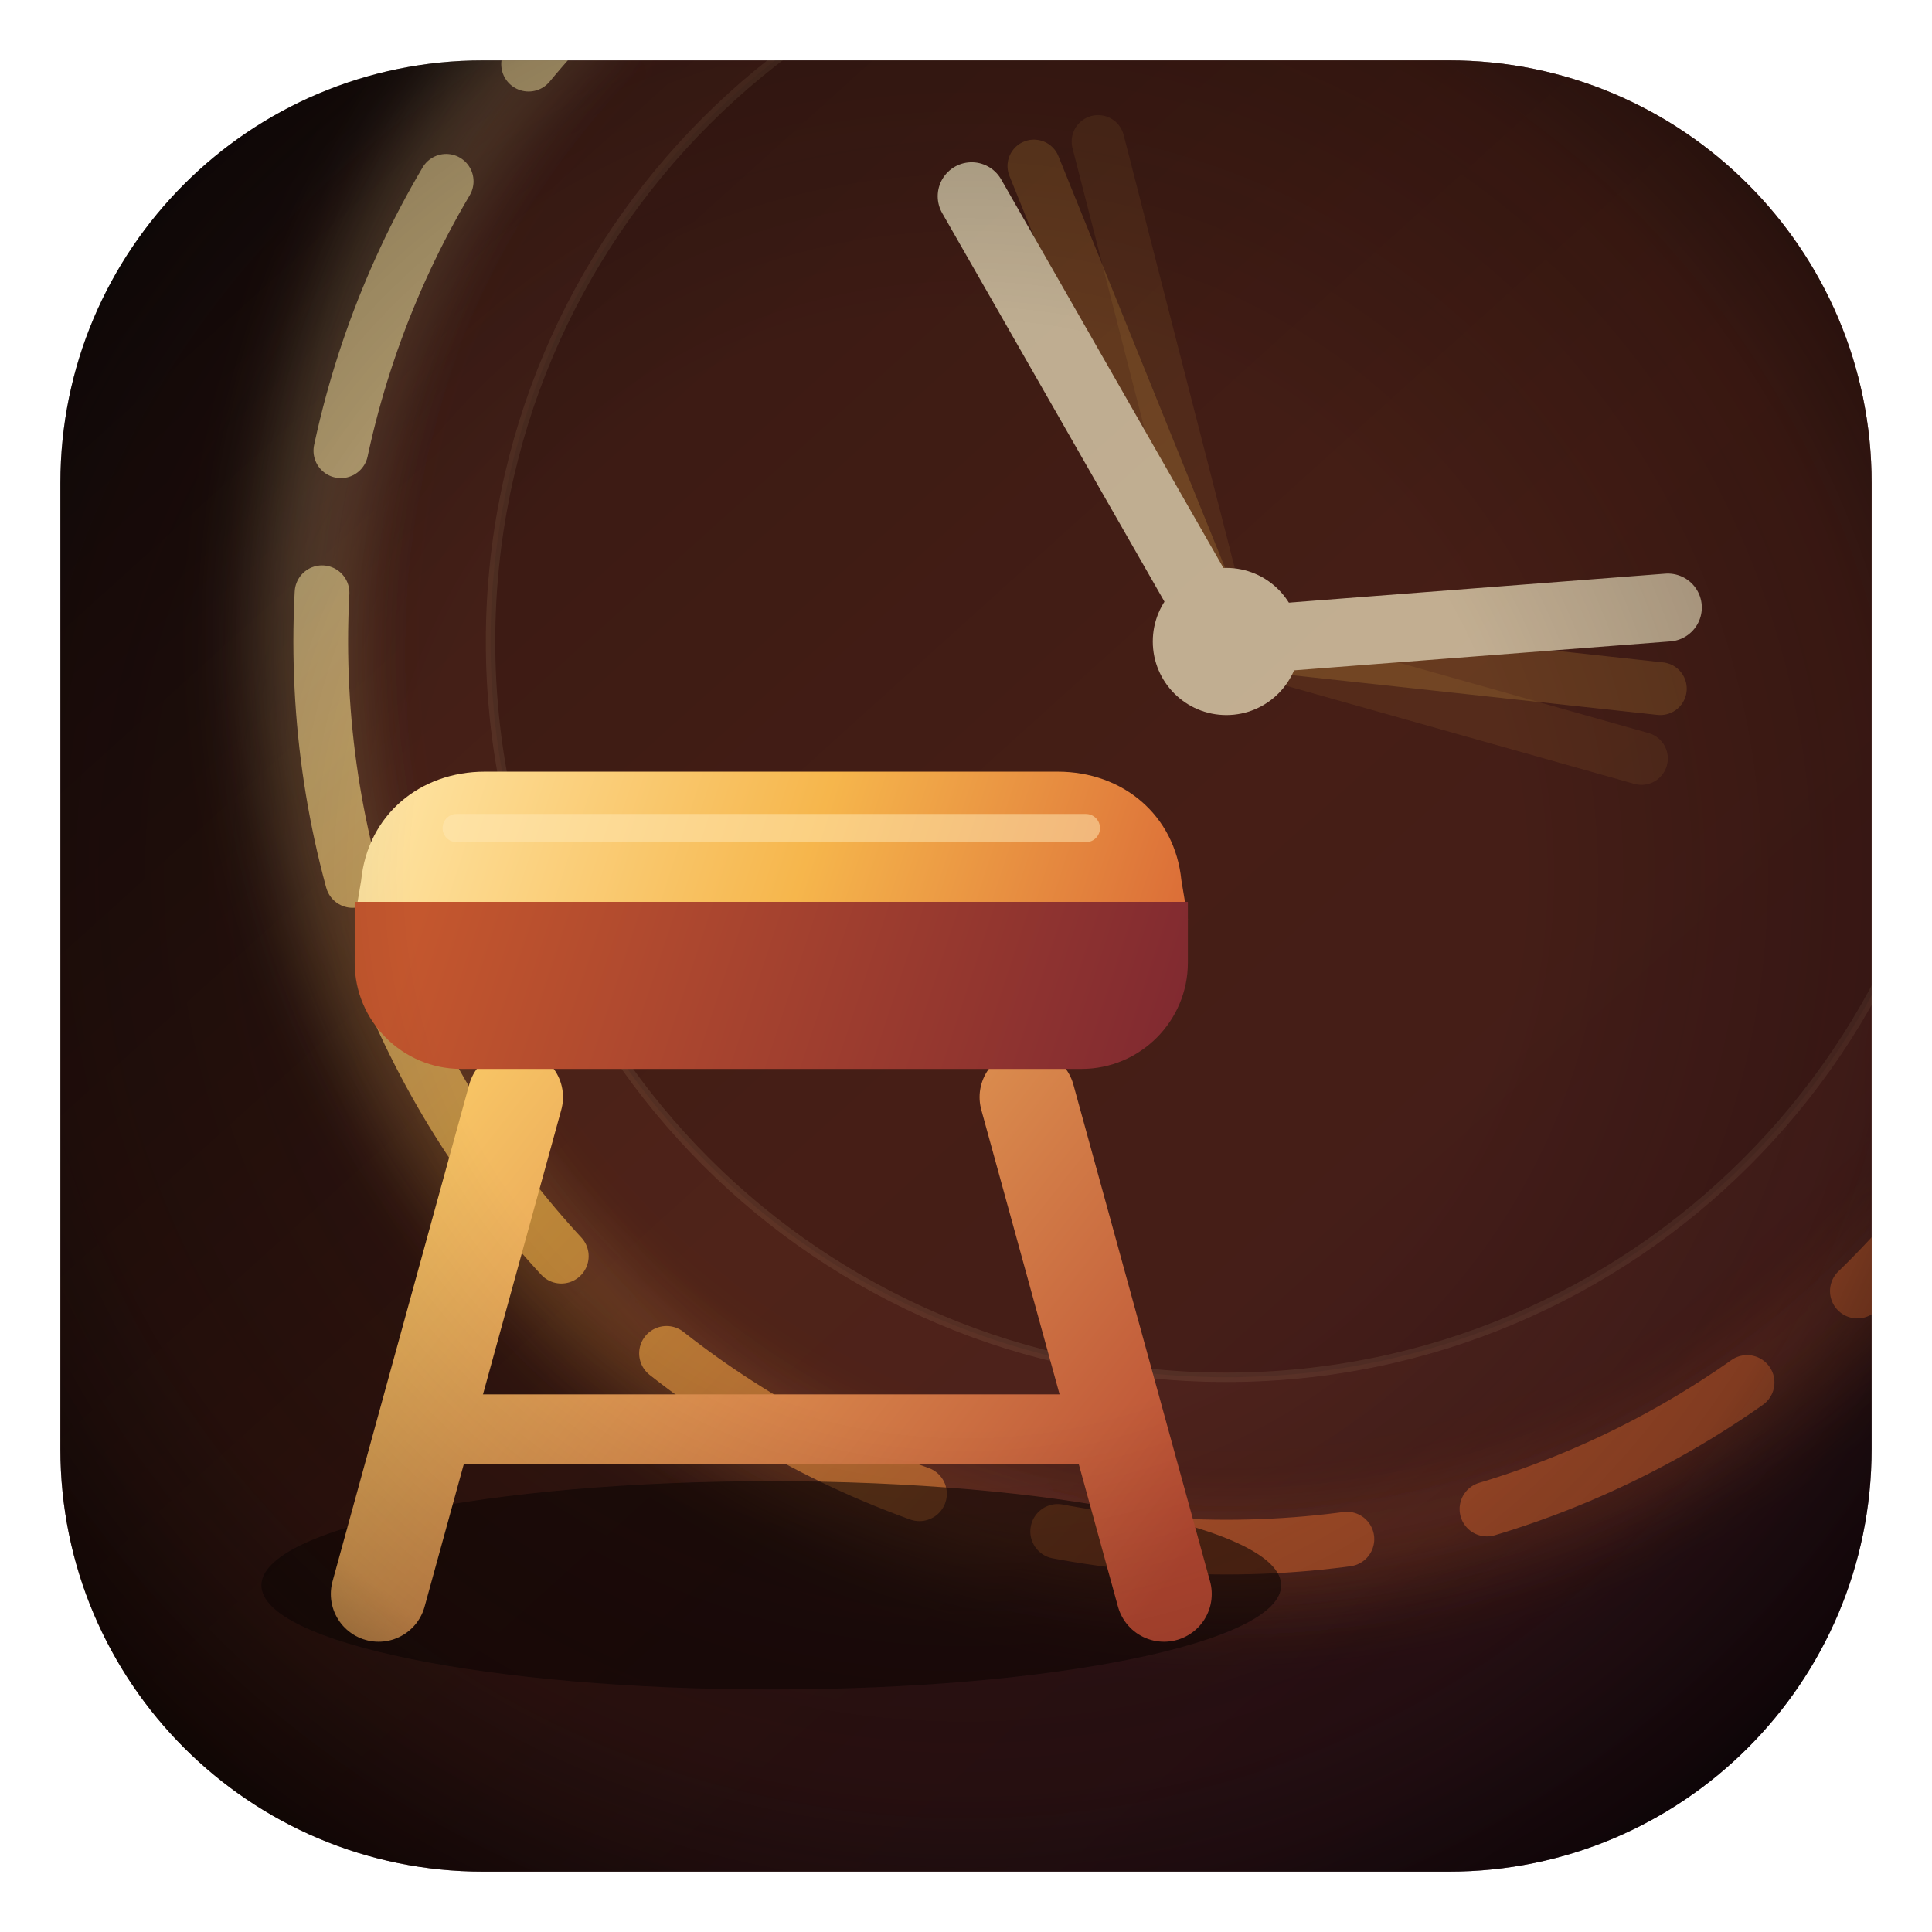
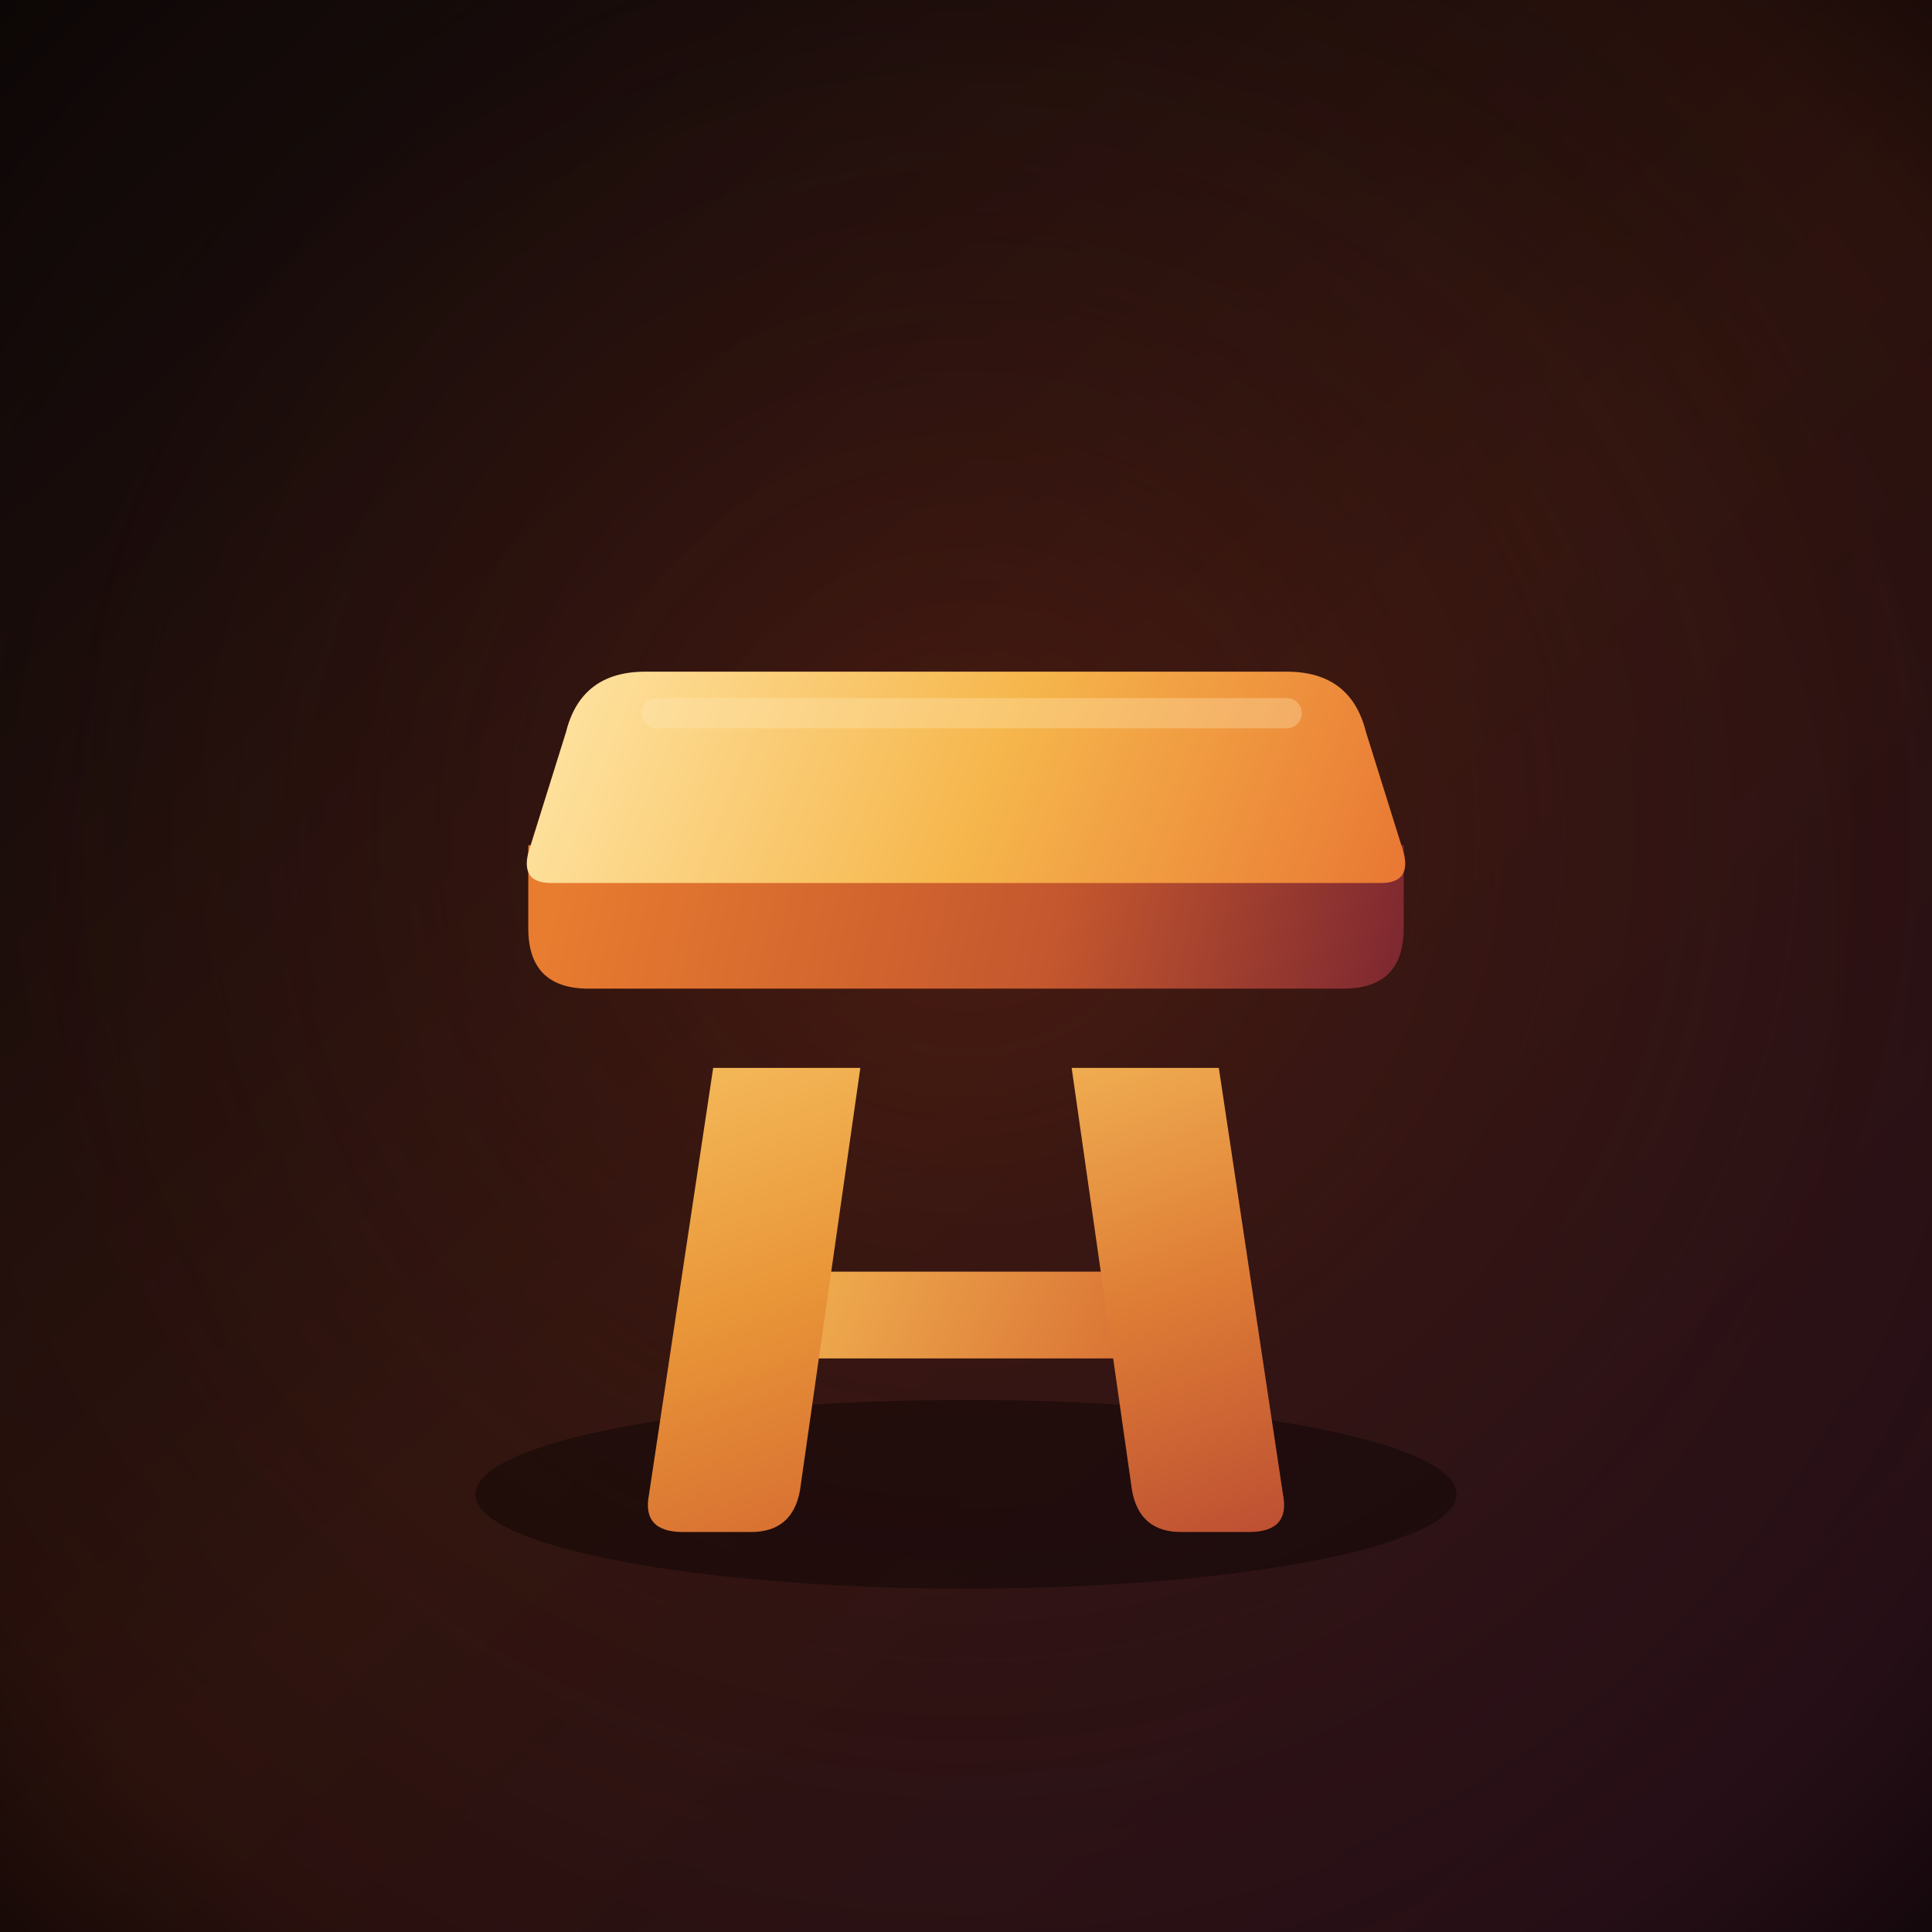
<svg xmlns="http://www.w3.org/2000/svg" width="1024" height="1024" viewBox="0 0 1024 1024" role="img" aria-labelledby="title desc">
  <defs>
-     <radialGradient id="vignette" cx="50%" cy="45%" r="68%">
-       <stop offset="45%" stop-color="#000000" stop-opacity="0" />
-       <stop offset="75%" stop-color="#090202" stop-opacity=".23" />
-       <stop offset="100%" stop-color="#000000" stop-opacity=".8" />
-     </radialGradient>
    <linearGradient id="bg" x1="100" y1="60" x2="918" y2="966" gradientUnits="userSpaceOnUse">
      <stop stop-color="#140B0A" />
      <stop offset=".52" stop-color="#32150F" />
      <stop offset="1" stop-color="#2B111A" />
    </linearGradient>
-     <linearGradient id="ring" x1="255" y1="170" x2="767" y2="664" gradientUnits="userSpaceOnUse">
-       <stop stop-color="#FFE6A3" />
-       <stop offset=".48" stop-color="#F7B84B" />
-       <stop offset="1" stop-color="#D86632" />
-     </linearGradient>
-     <linearGradient id="seatTop" x1="313" y1="485" x2="696" y2="610" gradientUnits="userSpaceOnUse">
+     <radialGradient id="halo" cx="50%" cy="43%" r="54%">
+       <stop offset="0" stop-color="#7C2A18" stop-opacity=".34" />
+       <stop offset=".68" stop-color="#4A1A14" stop-opacity=".08" />
+       <stop offset="1" stop-color="#000" stop-opacity="0" />
+     </radialGradient>
+     <linearGradient id="seatTop" x1="290" y1="322" x2="740" y2="500" gradientUnits="userSpaceOnUse">
      <stop stop-color="#FFE7A8" />
      <stop offset=".52" stop-color="#F6B64C" />
-       <stop offset="1" stop-color="#D86535" />
+       <stop offset="1" stop-color="#E87532" />
    </linearGradient>
-     <linearGradient id="seatFace" x1="337" y1="565" x2="681" y2="678" gradientUnits="userSpaceOnUse">
-       <stop stop-color="#C4572E" />
+     <linearGradient id="seatFace" x1="292" y1="452" x2="732" y2="552" gradientUnits="userSpaceOnUse">
+       <stop stop-color="#E97D2F" />
+       <stop offset=".6" stop-color="#C4572E" />
      <stop offset="1" stop-color="#7E2830" />
    </linearGradient>
-     <linearGradient id="frame" x1="364" y1="608" x2="678" y2="856" gradientUnits="userSpaceOnUse">
+     <linearGradient id="legLeft" x1="330" y1="530" x2="438" y2="826" gradientUnits="userSpaceOnUse">
      <stop stop-color="#F8C565" />
+       <stop offset=".55" stop-color="#E99638" />
+       <stop offset="1" stop-color="#D56A31" />
+     </linearGradient>
+     <linearGradient id="legRight" x1="592" y1="530" x2="698" y2="826" gradientUnits="userSpaceOnUse">
+       <stop stop-color="#F3B656" />
+       <stop offset=".5" stop-color="#DE7C35" />
      <stop offset="1" stop-color="#B84932" />
    </linearGradient>
-     <filter id="glow" x="-30%" y="-30%" width="160%" height="160%">
-       <feGaussianBlur stdDeviation="16" />
-     </filter>
-     <filter id="noise" x="0" y="0" width="100%" height="100%" color-interpolation-filters="sRGB">
-       <feTurbulence type="fractalNoise" baseFrequency=".55" numOctaves="4" seed="55" stitchTiles="stitch" result="texture" />
-       <feColorMatrix in="texture" type="matrix" values="                     1 0 0 0 0                     0 1 0 0 0                     0 0 1 0 0                     0 0 0 .35 0                 " />
-     </filter>
-     <clipPath id="iconClip">
-       <rect x="32" y="32" width="960" height="960" rx="224" />
-     </clipPath>
+     <linearGradient id="bar" x1="410" y1="650" x2="620" y2="735" gradientUnits="userSpaceOnUse">
+       <stop stop-color="#F3B652" />
+       <stop offset="1" stop-color="#D66A31" />
+     </linearGradient>
+     <radialGradient id="vignette" cx="50%" cy="48%" r="72%">
+       <stop offset=".58" stop-color="#000" stop-opacity="0" />
+       <stop offset=".84" stop-color="#060202" stop-opacity=".16" />
+       <stop offset="1" stop-color="#000" stop-opacity=".55" />
+     </radialGradient>
  </defs>
-   <rect x="32" y="32" width="960" height="960" rx="224" fill="url(#bg)" />
-   <g clip-path="url(#iconClip)" opacity=".7">
-     <circle cx="650" cy="340" r="490" fill="#9436" stroke="url(#ring)" stroke-opacity=".25" stroke-width="58" filter="url(#glow)" />
-     <circle cx="650" cy="340" r="480" fill="none" stroke="url(#ring)" stroke-width="29" stroke-linecap="round" stroke-dasharray="154 76" />
-     <circle cx="650" cy="340" r="390" fill="#35150F" fill-opacity=".34" stroke="#FFE4B0" stroke-opacity=".13" stroke-width="5" />
-     <g fill="none" stroke="#F7B84B" stroke-width="28" stroke-linecap="round">
-       <path d="M650 340L582 75M650 340L870 402" opacity=".13" />
-       <path d="M650 340L548 88M650 340L880 365" opacity=".28" />
-     </g>
-     <path d="M650 340L515 104M650 340L884 322" fill="none" stroke="#FFF0C9" stroke-width="36" stroke-linecap="round" />
-     <circle cx="650" cy="340" r="39" fill="#FFF0C9" />
+   <rect width="1024" height="1024" fill="url(#bg)" />
+   <rect width="1024" height="1024" fill="url(#halo)" />
+   <ellipse cx="512" cy="792" rx="260" ry="50" fill="#0D0504" opacity=".48" />
+   <g>
+     <rect x="418" y="674" width="188" height="46" rx="14" fill="url(#bar)" />
+     <path d="M378 566 H456 L424 790 Q420 812 398 812 H362 Q340 812 344 792 Z" fill="url(#legLeft)" />
+     <path d="M568 566 H646 L680 792 Q684 812 662 812 H626 Q604 812 600 790 Z" fill="url(#legRight)" />
+     <path d="M280 448 H744 V492 Q744 524 712 524 H312 Q280 524 280 492 Z" fill="url(#seatFace)" />
+     <path d="M300 388 Q308 356 342 356 H682 Q716 356 724 388 L744 452 Q748 468 732 468 H292 Q276 468 280 452 Z" fill="url(#seatTop)" />
+     <rect x="340" y="370" width="350" height="16" rx="8" fill="#FFE8B5" opacity=".34" />
  </g>
-   <g transform="translate(-180 -120) scale(1.15)">
-     <ellipse cx="512" cy="835" rx="235" ry="48" fill="#0D0504" opacity=".58" />
-     <g fill="none" stroke="url(#frame)" stroke-linecap="round" stroke-linejoin="round">
-       <path d="M394 610L331 839" stroke-width="44" />
-       <path d="M630 610L693 839" stroke-width="44" />
-       <path d="M357 763H667" stroke-width="32" />
-     </g>
-     <path d="M323 510C326 480 350 460 380 460H644C674 460 698 480 701 510L704 528H320L323 510Z" fill="url(#seatTop)" />
-     <path d="M320 520H704V548C704 575 682 597 655 597H369C342 597 320 575 320 548V520Z" fill="url(#seatFace)" />
-     <path d="M367 486H657" stroke="#FFE8B5" stroke-opacity=".52" stroke-width="13" stroke-linecap="round" />
-   </g>
-   <rect x="32" y="32" width="960" height="960" rx="224" fill="url(#vignette)" clip-path="url(#iconClip)" pointer-events="none" />
+   <rect width="1024" height="1024" fill="url(#vignette)" pointer-events="none" />
</svg>
